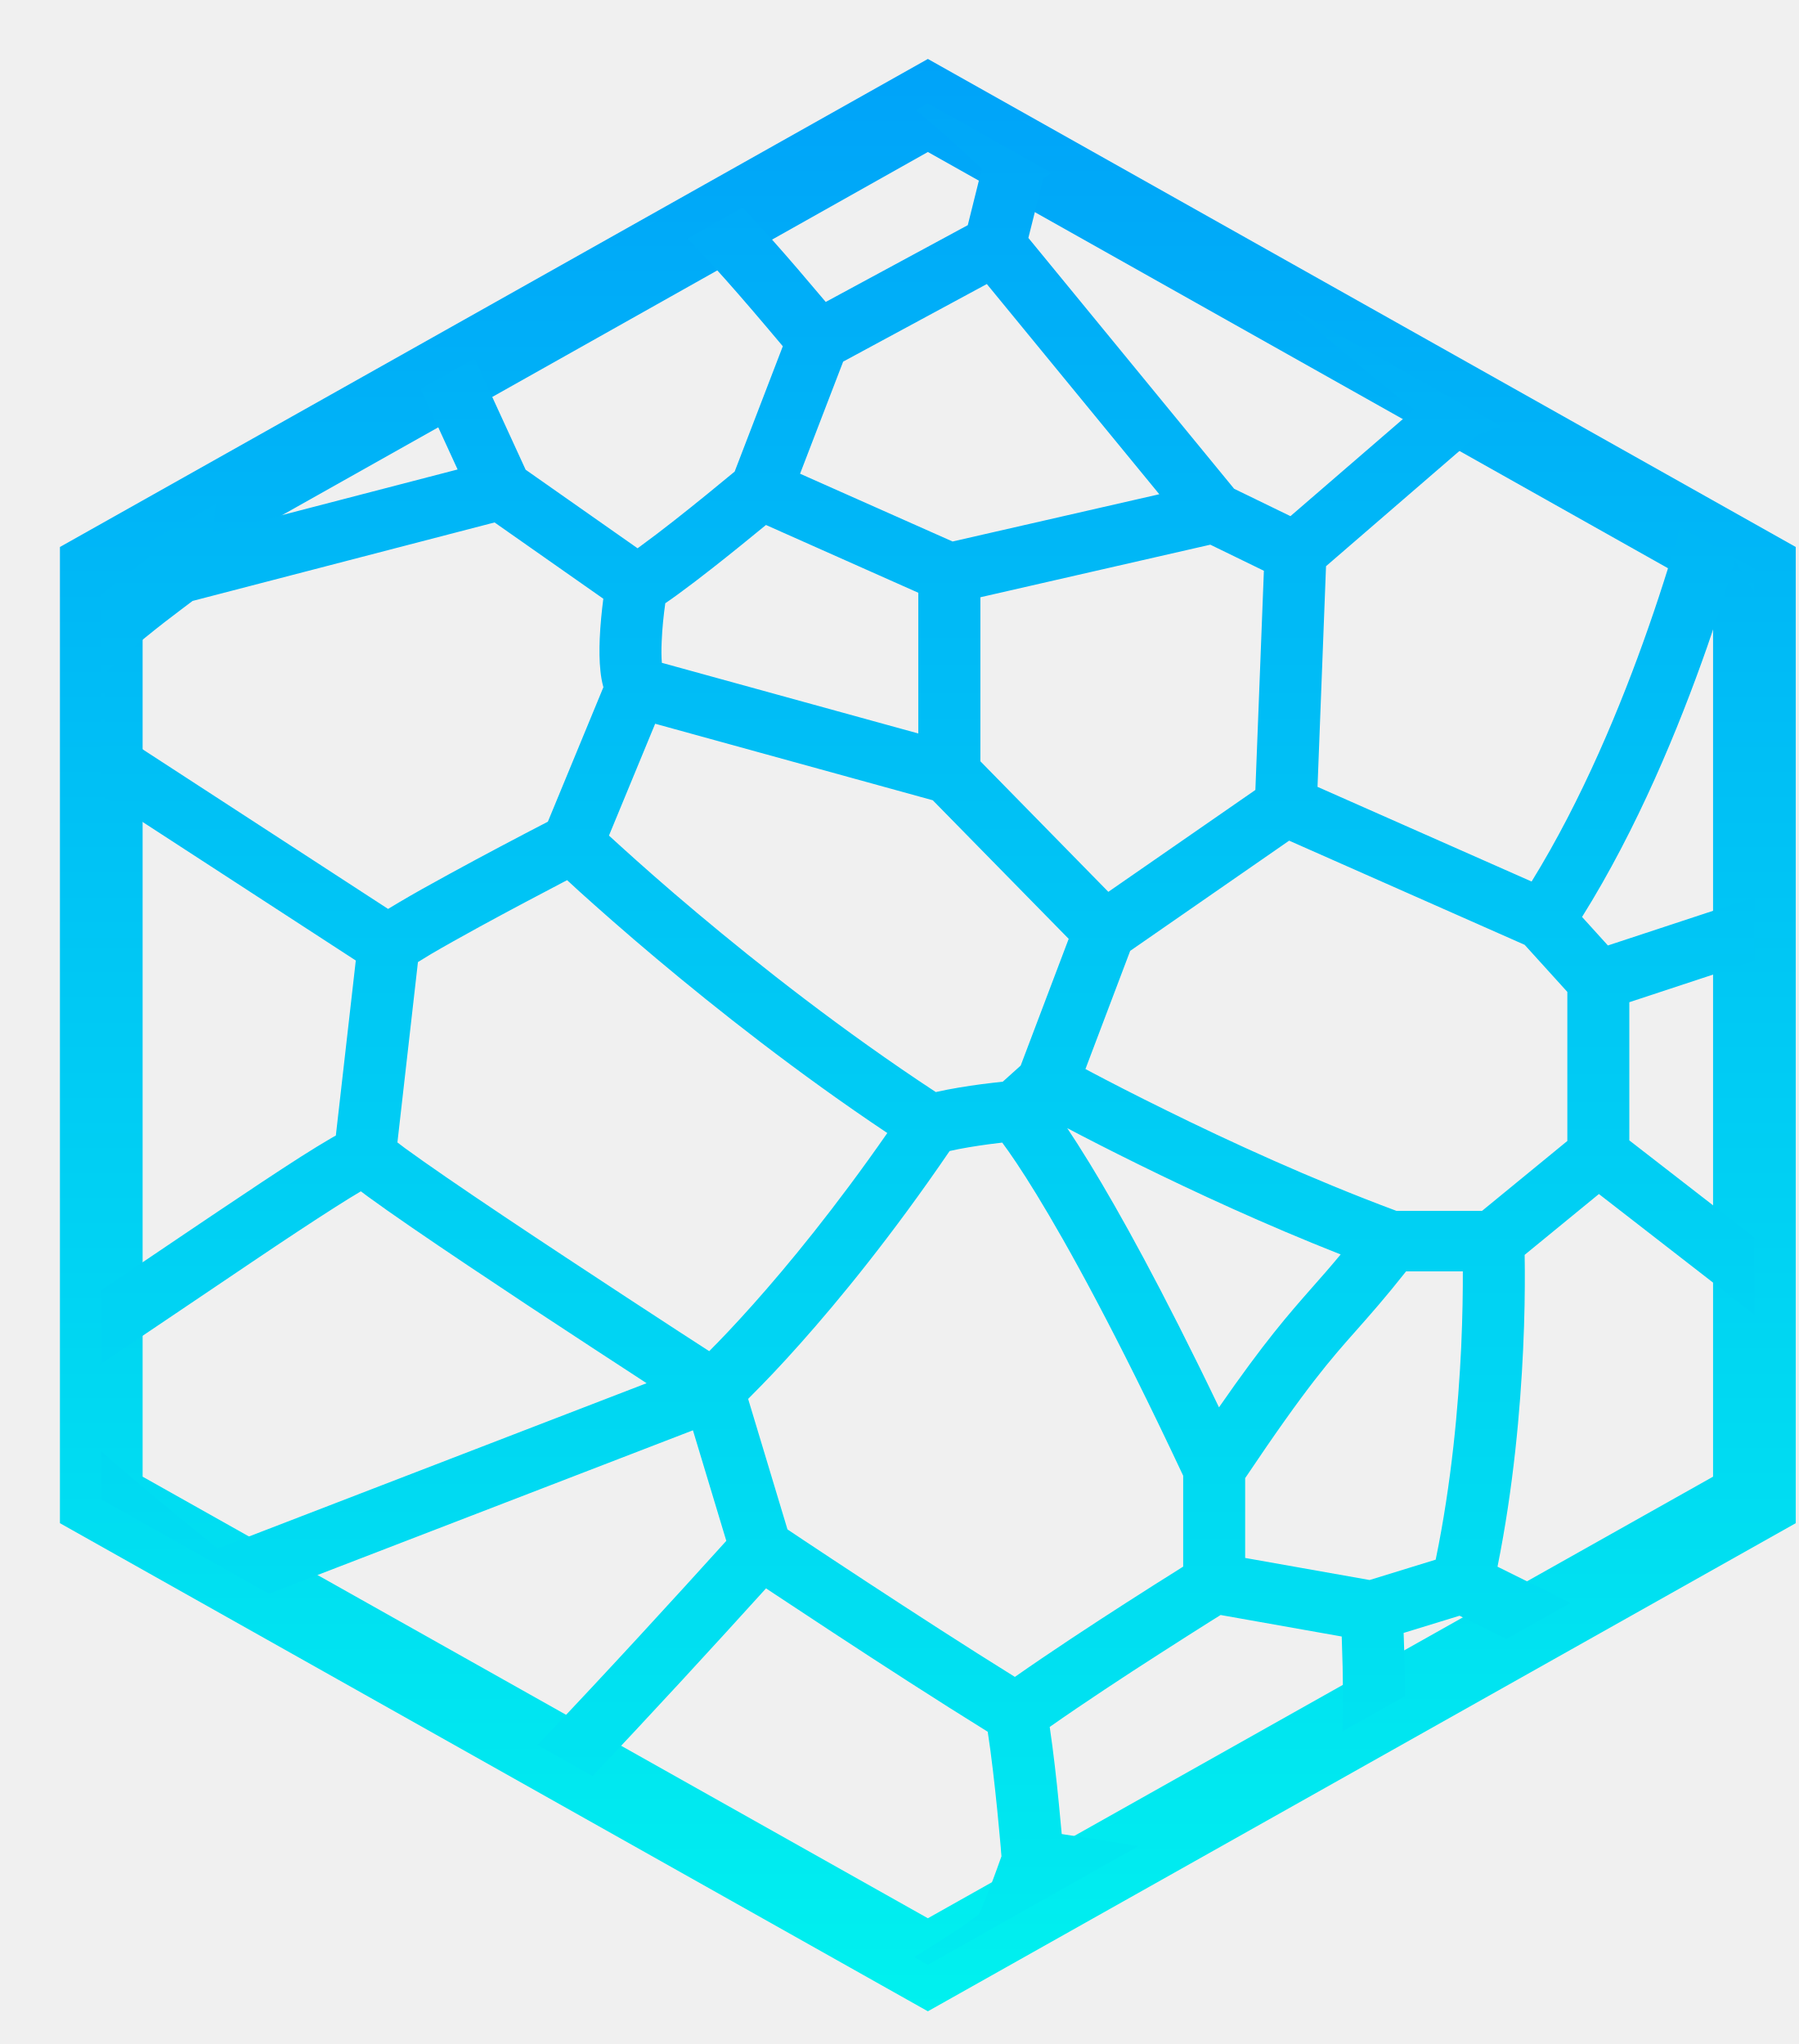
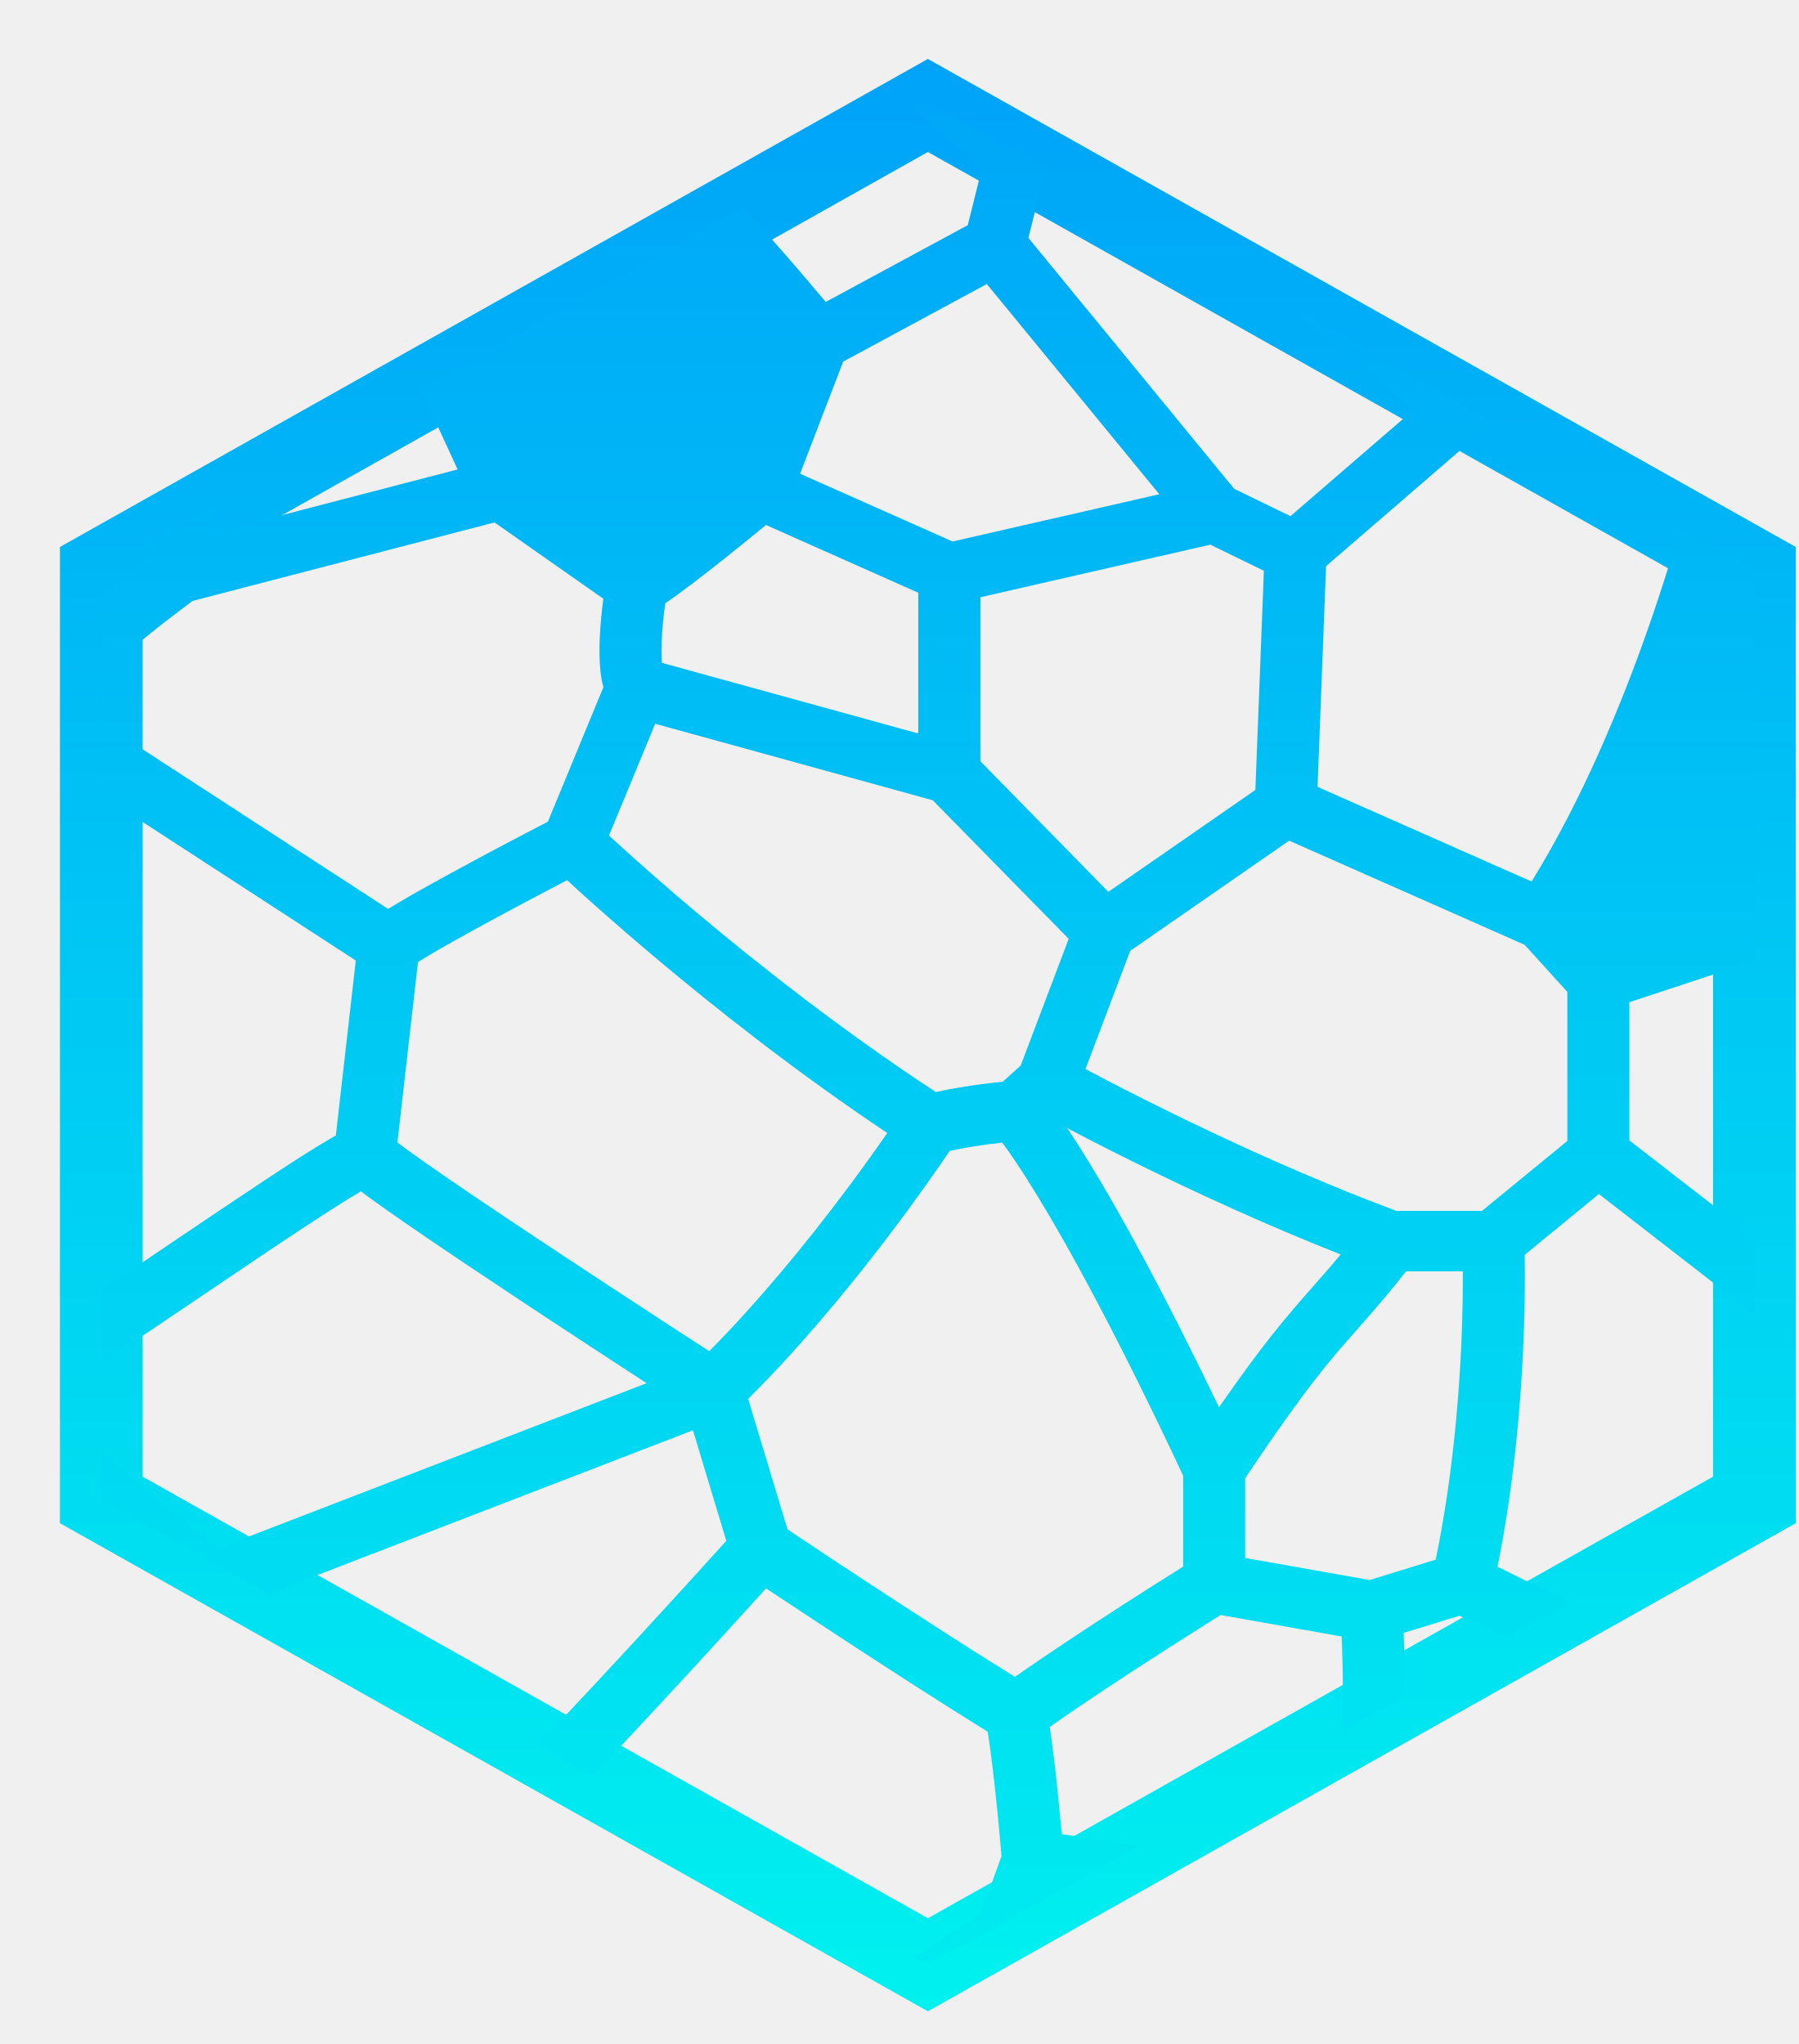
<svg xmlns="http://www.w3.org/2000/svg" width="22" height="25" viewBox="0 0 22 25" fill="none">
-   <path fill-rule="evenodd" clip-rule="evenodd" d="M11.347 0.721L21.96 6.69V18.63L11.347 24.6L0.733 18.63V6.69L11.347 0.721ZM1.744 7.26V18.061L11.347 23.462L20.949 18.061V7.26L11.347 1.859L1.744 7.26Z" fill="url(#paint0_linear_143_423)" />
+   <path fillRule="evenodd" clipRule="evenodd" d="M11.347 0.721L21.96 6.69V18.63L11.347 24.6L0.733 18.63V6.69L11.347 0.721ZM1.744 7.26V18.061L11.347 23.462L20.949 18.061V7.26L11.347 1.859L1.744 7.26Z" fill="url(#paint0_linear_143_423)" />
  <mask id="mask0_143_423" style="mask-type:alpha" maskUnits="userSpaceOnUse" x="1" y="1" width="21" height="24">
    <path d="M11.346 1.263L21.454 6.955V18.339L11.346 24.031L1.239 18.339V6.955L11.346 1.263Z" fill="white" />
  </mask>
  <g mask="url(#mask0_143_423)">
-     <path fill-rule="evenodd" clip-rule="evenodd" d="M7.001 1.683C8.085 2.542 8.489 2.943 9.573 4.235L8.984 5.768C8.783 5.935 8.504 6.163 8.243 6.368C8.095 6.484 7.955 6.591 7.839 6.675C7.824 6.686 7.81 6.696 7.797 6.706L6.428 5.745L5.217 3.106L7.001 1.683ZM4.594 2.648L6.864 0.836H6.962C6.981 0.831 7.007 0.824 7.043 0.814C7.122 0.791 7.232 0.757 7.367 0.716C7.441 0.693 7.523 0.667 7.609 0.64C7.832 0.571 8.09 0.491 8.353 0.412C8.719 0.301 9.103 0.189 9.43 0.104C9.593 0.062 9.746 0.026 9.877 -0.001C10.002 -0.025 10.132 -0.046 10.238 -0.046C10.389 -0.046 10.535 0.008 10.646 0.059C10.765 0.115 10.891 0.19 11.014 0.271C11.262 0.435 11.532 0.649 11.777 0.855C12.024 1.063 12.253 1.27 12.419 1.424C12.439 1.443 12.458 1.46 12.476 1.477L13.479 0.857L15.354 0.485L17.744 1.076L19.403 3.005L19.648 4.223L21.341 5.734L21.359 5.756C22.049 6.597 22.832 8.225 23.134 8.916L23.198 9.064L22.232 11.197L23.812 13.122L23.631 17.01V18.514L21.976 19.837L19.755 20.512L19.747 20.521C19.698 20.573 19.625 20.65 19.535 20.745C19.354 20.936 19.101 21.203 18.812 21.509C18.234 22.122 17.513 22.889 16.939 23.51L16.861 23.594L16.749 23.621C16.68 23.638 16.607 23.64 16.557 23.64C16.499 23.641 16.432 23.638 16.36 23.634C16.217 23.625 16.037 23.608 15.837 23.586C15.437 23.541 14.94 23.474 14.457 23.404C13.974 23.334 13.502 23.262 13.151 23.207C13.052 23.192 12.962 23.178 12.884 23.165C12.875 23.191 12.866 23.217 12.856 23.243C12.786 23.43 12.688 23.683 12.61 23.816C12.567 23.889 12.501 23.945 12.476 23.966L12.474 23.967C12.435 24 12.388 24.036 12.338 24.072C12.236 24.146 12.1 24.237 11.945 24.337C11.634 24.537 11.228 24.783 10.814 25.021C10.4 25.26 9.972 25.495 9.617 25.671C9.44 25.759 9.276 25.835 9.138 25.89C9.069 25.917 9.001 25.941 8.938 25.959C8.882 25.975 8.803 25.994 8.721 25.994C8.589 25.994 8.437 25.945 8.321 25.903C8.187 25.854 8.028 25.786 7.858 25.707C7.517 25.548 7.108 25.334 6.715 25.107C6.324 24.881 5.938 24.636 5.646 24.417C5.501 24.308 5.369 24.197 5.269 24.091C5.219 24.038 5.169 23.978 5.129 23.913C5.093 23.852 5.045 23.754 5.045 23.633V23.065C4.997 23.016 4.935 22.952 4.861 22.876C4.704 22.716 4.495 22.504 4.261 22.267C3.672 21.672 2.926 20.922 2.452 20.447L2.368 20.362L2.241 19.56C2.181 19.512 2.1 19.446 2.005 19.369C1.796 19.2 1.517 18.971 1.237 18.736C0.959 18.502 0.676 18.258 0.461 18.058C0.354 17.959 0.258 17.865 0.187 17.785C0.151 17.746 0.115 17.703 0.085 17.659C0.07 17.637 0.052 17.608 0.036 17.573C0.023 17.544 -0.003 17.481 -0.003 17.4V16.942C-0.019 16.923 -0.036 16.903 -0.053 16.881C-0.12 16.797 -0.204 16.689 -0.297 16.564C-0.485 16.314 -0.718 15.993 -0.947 15.667C-1.177 15.341 -1.405 15.008 -1.582 14.735C-1.67 14.598 -1.748 14.474 -1.807 14.372C-1.858 14.284 -1.919 14.173 -1.945 14.081C-1.965 14.008 -1.978 13.903 -1.988 13.803C-1.999 13.694 -2.01 13.559 -2.019 13.408C-2.037 13.105 -2.051 12.732 -2.056 12.361C-2.062 11.99 -2.059 11.617 -2.044 11.316C-2.036 11.167 -2.025 11.029 -2.008 10.915C-2 10.859 -1.99 10.802 -1.976 10.75C-1.964 10.706 -1.941 10.632 -1.894 10.563C-1.836 10.478 -1.735 10.395 -1.663 10.336C-1.575 10.266 -1.464 10.183 -1.341 10.095C-1.095 9.919 -0.786 9.711 -0.485 9.513C-0.184 9.314 0.111 9.123 0.33 8.983C0.403 8.936 0.468 8.895 0.522 8.86V8.15C0.522 8.051 0.559 7.973 0.579 7.935C0.602 7.891 0.63 7.851 0.655 7.819C0.706 7.755 0.77 7.688 0.835 7.625C0.967 7.498 1.138 7.354 1.301 7.222C1.466 7.089 1.63 6.962 1.752 6.87C1.777 6.851 1.8 6.833 1.821 6.817L2.019 4.498L2.071 4.42L2.389 4.621C2.071 4.42 2.071 4.42 2.071 4.42L2.072 4.419L2.073 4.418L2.076 4.413C2.078 4.409 2.082 4.404 2.086 4.398C2.095 4.385 2.108 4.367 2.124 4.345C2.156 4.3 2.203 4.238 2.264 4.163C2.385 4.014 2.561 3.813 2.785 3.606C3.206 3.217 3.828 2.775 4.594 2.648ZM2.759 4.751L2.607 6.519L5.596 5.742L4.53 3.419C4.056 3.546 3.636 3.838 3.306 4.143C3.115 4.32 2.963 4.492 2.859 4.621C2.817 4.673 2.784 4.717 2.759 4.751ZM6.048 6.39L2.355 7.35C2.321 7.376 2.273 7.411 2.217 7.454C2.098 7.543 1.941 7.664 1.785 7.791C1.627 7.919 1.477 8.047 1.368 8.151C1.33 8.188 1.301 8.218 1.28 8.242V8.863L4.746 11.117C4.788 11.091 4.833 11.064 4.881 11.036C5.051 10.935 5.267 10.814 5.497 10.689C5.904 10.466 6.362 10.225 6.7 10.05L7.379 8.405C7.359 8.335 7.349 8.266 7.343 8.21C7.329 8.084 7.329 7.945 7.334 7.813C7.341 7.645 7.359 7.472 7.378 7.323L6.048 6.39ZM8.136 7.378C8.116 7.517 8.098 7.685 8.092 7.843C8.087 7.945 8.088 8.035 8.094 8.107L11.23 8.971V7.25L9.367 6.421C9.176 6.578 8.941 6.769 8.718 6.944C8.567 7.063 8.418 7.176 8.292 7.268C8.24 7.306 8.187 7.344 8.136 7.378ZM9.784 5.794L11.649 6.623L14.177 6.045L12.068 3.474L10.311 4.423L9.784 5.794ZM10.098 3.693L11.835 2.754L12.007 2.063C11.975 2.033 11.938 1.998 11.897 1.961C11.736 1.811 11.516 1.612 11.281 1.415C11.045 1.216 10.801 1.023 10.589 0.883C10.482 0.813 10.392 0.761 10.32 0.727C10.262 0.7 10.235 0.695 10.231 0.694C10.202 0.695 10.138 0.702 10.029 0.724C9.917 0.746 9.78 0.779 9.624 0.819C9.313 0.9 8.941 1.008 8.578 1.118C8.317 1.197 8.064 1.275 7.842 1.344C7.825 1.349 7.808 1.355 7.792 1.36C8.682 2.084 9.136 2.55 10.098 3.693ZM12.759 2.178L12.576 2.91L15.092 5.978L15.781 6.313L17.292 5.008C16.37 4.286 15.445 3.46 14.725 2.79C14.318 2.41 13.974 2.079 13.733 1.842C13.67 1.781 13.615 1.726 13.566 1.679L12.759 2.178ZM14.384 1.432C14.611 1.653 14.907 1.937 15.249 2.255C16.01 2.964 16.993 3.839 17.948 4.572L18.876 4.227L18.697 3.334L17.321 1.734L15.335 1.244L14.384 1.432ZM19.258 4.877L18.082 5.313L16.216 6.925L16.112 9.624L18.73 10.782C19.349 9.78 19.827 8.623 20.157 7.679C20.337 7.166 20.471 6.72 20.561 6.403C20.594 6.288 20.62 6.19 20.641 6.112L19.258 4.877ZM21.217 6.858C21.67 7.581 22.121 8.501 22.371 9.059L21.513 10.954L19.663 11.564L19.347 11.215C20.023 10.135 20.531 8.899 20.875 7.917C21.015 7.515 21.129 7.153 21.217 6.858ZM18.645 11.556L15.765 10.282L13.821 11.63L13.274 13.075C13.295 13.086 13.317 13.098 13.339 13.11C13.562 13.228 13.881 13.393 14.268 13.583C15.026 13.957 16.037 14.423 17.077 14.81H18.124L19.167 13.955V12.132L18.645 11.556ZM19.925 12.258V13.948L22.907 16.261L23.041 13.367L21.662 11.685L19.925 12.258ZM22.872 17.18L19.553 14.604L18.645 15.348C18.646 15.402 18.647 15.466 18.647 15.54C18.648 15.775 18.645 16.109 18.626 16.509C18.592 17.238 18.509 18.191 18.313 19.162L19.58 19.791L21.609 19.174L22.872 18.164V17.18ZM18.927 20.297L17.849 19.762L17.165 19.972C17.206 21.094 17.163 21.605 17.11 22.217C17.11 22.22 17.11 22.223 17.109 22.227C17.501 21.808 17.904 21.38 18.254 21.008C18.518 20.73 18.751 20.483 18.927 20.297ZM16.298 22.888C16.317 22.588 16.338 22.347 16.357 22.124C16.407 21.536 16.447 21.078 16.408 20.016L14.927 19.753C14.892 19.775 14.85 19.801 14.802 19.831C14.647 19.929 14.43 20.066 14.185 20.224C13.759 20.497 13.253 20.83 12.837 21.122C12.882 21.425 12.921 21.773 12.949 22.063C12.963 22.201 12.975 22.328 12.984 22.432C13.066 22.445 13.162 22.46 13.271 22.477C13.62 22.532 14.089 22.604 14.568 22.673C15.048 22.742 15.536 22.808 15.924 22.851C16.066 22.867 16.192 22.88 16.298 22.888ZM12.247 22.704C12.245 22.688 12.244 22.67 12.242 22.65C12.241 22.633 12.239 22.614 12.238 22.593C12.227 22.477 12.213 22.316 12.195 22.135C12.164 21.829 12.124 21.472 12.079 21.181C11.475 20.807 10.76 20.344 10.183 19.965C9.871 19.76 9.597 19.579 9.402 19.45C9.39 19.442 9.379 19.434 9.368 19.427C8.755 20.104 7.932 21.002 7.219 21.751C6.818 22.172 6.448 22.55 6.169 22.815C6.031 22.947 5.907 23.058 5.81 23.134C5.808 23.136 5.805 23.138 5.803 23.14V23.564C5.809 23.571 5.817 23.58 5.826 23.59C5.884 23.652 5.979 23.733 6.109 23.831C6.367 24.025 6.724 24.252 7.102 24.471C7.478 24.688 7.867 24.892 8.185 25.04C8.344 25.114 8.48 25.172 8.586 25.21C8.659 25.236 8.7 25.247 8.717 25.252C8.72 25.251 8.722 25.25 8.725 25.25C8.754 25.241 8.796 25.227 8.851 25.205C8.962 25.161 9.105 25.095 9.273 25.012C9.609 24.846 10.021 24.619 10.428 24.385C10.834 24.151 11.229 23.911 11.528 23.719C11.678 23.623 11.8 23.541 11.886 23.478C11.924 23.451 11.951 23.43 11.97 23.415C12.011 23.331 12.077 23.167 12.143 22.99C12.179 22.895 12.211 22.805 12.234 22.74C12.239 22.727 12.243 22.715 12.247 22.704ZM11.993 23.395C11.993 23.395 11.992 23.396 11.989 23.399C11.991 23.396 11.993 23.395 11.993 23.395ZM5.783 23.538C5.781 23.536 5.782 23.536 5.783 23.539C5.783 23.538 5.783 23.538 5.783 23.538ZM8.882 18.846L8.474 17.494L3.014 19.599L3.08 20.016C3.555 20.492 4.251 21.192 4.807 21.753C5.071 22.021 5.31 22.264 5.478 22.436C5.525 22.394 5.579 22.344 5.64 22.286C5.905 22.034 6.264 21.667 6.663 21.248C7.403 20.471 8.265 19.529 8.882 18.846ZM2.662 18.94L7.907 16.918C7.9 16.913 7.893 16.908 7.886 16.904C7.509 16.658 7.003 16.328 6.488 15.988C5.973 15.647 5.447 15.296 5.031 15.01C4.823 14.867 4.641 14.739 4.5 14.636C4.471 14.614 4.441 14.592 4.413 14.571C4.326 14.622 4.219 14.688 4.094 14.768C3.822 14.941 3.476 15.17 3.089 15.431C2.861 15.584 2.619 15.748 2.37 15.916C1.836 16.276 1.273 16.657 0.755 16.999V17.296C0.755 17.297 0.756 17.297 0.756 17.297C0.806 17.352 0.883 17.429 0.984 17.523C1.185 17.71 1.456 17.944 1.732 18.176C2.007 18.407 2.282 18.633 2.489 18.8C2.554 18.853 2.613 18.9 2.662 18.94ZM0.451 16.307C0.93 15.989 1.442 15.643 1.932 15.312C2.183 15.143 2.427 14.977 2.659 14.822C3.047 14.561 3.399 14.327 3.679 14.148C3.82 14.059 3.944 13.982 4.048 13.922C4.068 13.911 4.087 13.899 4.107 13.889L4.351 11.748L0.899 9.504C0.854 9.532 0.802 9.565 0.746 9.601C0.528 9.74 0.237 9.929 -0.061 10.125C-0.358 10.321 -0.658 10.524 -0.893 10.692C-1.011 10.776 -1.109 10.849 -1.181 10.907C-1.213 10.933 -1.234 10.951 -1.248 10.963C-1.251 10.978 -1.254 10.996 -1.258 11.02C-1.27 11.101 -1.279 11.214 -1.287 11.354C-1.301 11.632 -1.304 11.987 -1.298 12.35C-1.293 12.711 -1.279 13.074 -1.262 13.364C-1.253 13.51 -1.244 13.634 -1.234 13.731C-1.229 13.779 -1.224 13.818 -1.22 13.847C-1.217 13.868 -1.215 13.88 -1.214 13.885C-1.213 13.885 -1.212 13.888 -1.21 13.893C-1.202 13.907 -1.185 13.943 -1.147 14.008C-1.097 14.095 -1.026 14.208 -0.941 14.339C-0.771 14.601 -0.549 14.926 -0.322 15.248C-0.096 15.569 0.133 15.885 0.315 16.128C0.364 16.194 0.41 16.254 0.451 16.307ZM-1.239 10.928C-1.239 10.928 -1.24 10.929 -1.24 10.931C-1.24 10.929 -1.239 10.928 -1.239 10.928ZM5.111 11.767L4.86 13.973C4.888 13.995 4.92 14.018 4.955 14.045C5.087 14.141 5.263 14.265 5.468 14.406C5.878 14.688 6.399 15.036 6.913 15.375C7.426 15.714 7.931 16.044 8.307 16.289C8.449 16.381 8.574 16.462 8.673 16.526C8.803 16.396 8.988 16.203 9.215 15.948C9.641 15.47 10.214 14.773 10.851 13.858C9.749 13.122 8.762 12.341 8.032 11.728C7.632 11.392 7.309 11.105 7.084 10.902C7.028 10.851 6.978 10.805 6.935 10.765C6.618 10.931 6.222 11.14 5.867 11.334C5.641 11.458 5.433 11.574 5.273 11.668C5.209 11.706 5.155 11.739 5.111 11.767ZM7.447 10.22C7.491 10.26 7.542 10.307 7.601 10.36C7.819 10.558 8.135 10.839 8.527 11.168C9.28 11.801 10.307 12.61 11.444 13.357C11.628 13.315 11.83 13.284 11.992 13.262C12.098 13.248 12.192 13.238 12.263 13.23L12.482 13.033L13.069 11.483L11.407 9.788L8.012 8.852L7.447 10.22ZM11.989 9.311L13.554 10.908L15.352 9.662L15.456 6.981L14.801 6.662L11.989 7.305V9.311ZM13.051 13.798C13.129 13.915 13.221 14.058 13.328 14.233C13.684 14.815 14.204 15.749 14.907 17.213C15.469 16.403 15.752 16.082 16.05 15.743C16.159 15.62 16.269 15.495 16.395 15.343C15.472 14.98 14.598 14.574 13.926 14.243C13.572 14.069 13.273 13.915 13.051 13.798ZM17.195 15.55C16.939 15.874 16.761 16.074 16.595 16.262C16.266 16.633 15.984 16.951 15.227 18.079V19.055L16.749 19.325L17.557 19.076C17.752 18.134 17.835 17.197 17.869 16.476C17.886 16.093 17.89 15.774 17.889 15.55H17.195ZM14.469 19.161V18.049C13.645 16.294 13.057 15.232 12.677 14.611C12.485 14.297 12.347 14.097 12.259 13.979C12.258 13.977 12.258 13.976 12.257 13.975C12.208 13.981 12.153 13.987 12.094 13.995C11.932 14.017 11.757 14.045 11.613 14.078C10.905 15.116 10.261 15.901 9.787 16.433C9.542 16.709 9.342 16.916 9.202 17.056C9.183 17.075 9.165 17.093 9.149 17.11L9.63 18.706C9.681 18.74 9.748 18.785 9.829 18.839C10.023 18.968 10.295 19.148 10.606 19.352C11.159 19.714 11.832 20.151 12.411 20.51C12.838 20.211 13.346 19.877 13.768 19.606C14.015 19.447 14.235 19.308 14.392 19.21C14.42 19.192 14.445 19.176 14.469 19.161Z" fill="url(#paint1_linear_143_423)" />
+     <path fillRule="evenodd" clipRule="evenodd" d="M7.001 1.683C8.085 2.542 8.489 2.943 9.573 4.235L8.984 5.768C8.783 5.935 8.504 6.163 8.243 6.368C8.095 6.484 7.955 6.591 7.839 6.675C7.824 6.686 7.81 6.696 7.797 6.706L6.428 5.745L5.217 3.106L7.001 1.683ZM4.594 2.648L6.864 0.836H6.962C6.981 0.831 7.007 0.824 7.043 0.814C7.122 0.791 7.232 0.757 7.367 0.716C7.441 0.693 7.523 0.667 7.609 0.64C7.832 0.571 8.09 0.491 8.353 0.412C8.719 0.301 9.103 0.189 9.43 0.104C9.593 0.062 9.746 0.026 9.877 -0.001C10.002 -0.025 10.132 -0.046 10.238 -0.046C10.389 -0.046 10.535 0.008 10.646 0.059C10.765 0.115 10.891 0.19 11.014 0.271C11.262 0.435 11.532 0.649 11.777 0.855C12.024 1.063 12.253 1.27 12.419 1.424C12.439 1.443 12.458 1.46 12.476 1.477L13.479 0.857L15.354 0.485L17.744 1.076L19.403 3.005L19.648 4.223L21.341 5.734L21.359 5.756C22.049 6.597 22.832 8.225 23.134 8.916L23.198 9.064L22.232 11.197L23.812 13.122L23.631 17.01V18.514L21.976 19.837L19.755 20.512L19.747 20.521C19.698 20.573 19.625 20.65 19.535 20.745C19.354 20.936 19.101 21.203 18.812 21.509C18.234 22.122 17.513 22.889 16.939 23.51L16.861 23.594L16.749 23.621C16.68 23.638 16.607 23.64 16.557 23.64C16.499 23.641 16.432 23.638 16.36 23.634C16.217 23.625 16.037 23.608 15.837 23.586C15.437 23.541 14.94 23.474 14.457 23.404C13.974 23.334 13.502 23.262 13.151 23.207C13.052 23.192 12.962 23.178 12.884 23.165C12.875 23.191 12.866 23.217 12.856 23.243C12.786 23.43 12.688 23.683 12.61 23.816C12.567 23.889 12.501 23.945 12.476 23.966L12.474 23.967C12.435 24 12.388 24.036 12.338 24.072C12.236 24.146 12.1 24.237 11.945 24.337C11.634 24.537 11.228 24.783 10.814 25.021C10.4 25.26 9.972 25.495 9.617 25.671C9.44 25.759 9.276 25.835 9.138 25.89C9.069 25.917 9.001 25.941 8.938 25.959C8.882 25.975 8.803 25.994 8.721 25.994C8.589 25.994 8.437 25.945 8.321 25.903C8.187 25.854 8.028 25.786 7.858 25.707C7.517 25.548 7.108 25.334 6.715 25.107C6.324 24.881 5.938 24.636 5.646 24.417C5.501 24.308 5.369 24.197 5.269 24.091C5.219 24.038 5.169 23.978 5.129 23.913C5.093 23.852 5.045 23.754 5.045 23.633V23.065C4.997 23.016 4.935 22.952 4.861 22.876C4.704 22.716 4.495 22.504 4.261 22.267C3.672 21.672 2.926 20.922 2.452 20.447L2.368 20.362L2.241 19.56C2.181 19.512 2.1 19.446 2.005 19.369C1.796 19.2 1.517 18.971 1.237 18.736C0.959 18.502 0.676 18.258 0.461 18.058C0.354 17.959 0.258 17.865 0.187 17.785C0.151 17.746 0.115 17.703 0.085 17.659C0.07 17.637 0.052 17.608 0.036 17.573C0.023 17.544 -0.003 17.481 -0.003 17.4V16.942C-0.019 16.923 -0.036 16.903 -0.053 16.881C-0.12 16.797 -0.204 16.689 -0.297 16.564C-0.485 16.314 -0.718 15.993 -0.947 15.667C-1.177 15.341 -1.405 15.008 -1.582 14.735C-1.67 14.598 -1.748 14.474 -1.807 14.372C-1.858 14.284 -1.919 14.173 -1.945 14.081C-1.965 14.008 -1.978 13.903 -1.988 13.803C-1.999 13.694 -2.01 13.559 -2.019 13.408C-2.037 13.105 -2.051 12.732 -2.056 12.361C-2.062 11.99 -2.059 11.617 -2.044 11.316C-2.036 11.167 -2.025 11.029 -2.008 10.915C-2 10.859 -1.99 10.802 -1.976 10.75C-1.964 10.706 -1.941 10.632 -1.894 10.563C-1.836 10.478 -1.735 10.395 -1.663 10.336C-1.575 10.266 -1.464 10.183 -1.341 10.095C-1.095 9.919 -0.786 9.711 -0.485 9.513C-0.184 9.314 0.111 9.123 0.33 8.983C0.403 8.936 0.468 8.895 0.522 8.86V8.15C0.522 8.051 0.559 7.973 0.579 7.935C0.602 7.891 0.63 7.851 0.655 7.819C0.706 7.755 0.77 7.688 0.835 7.625C0.967 7.498 1.138 7.354 1.301 7.222C1.466 7.089 1.63 6.962 1.752 6.87C1.777 6.851 1.8 6.833 1.821 6.817L2.019 4.498L2.071 4.42L2.389 4.621C2.071 4.42 2.071 4.42 2.071 4.42L2.072 4.419L2.073 4.418L2.076 4.413C2.078 4.409 2.082 4.404 2.086 4.398C2.095 4.385 2.108 4.367 2.124 4.345C2.156 4.3 2.203 4.238 2.264 4.163C2.385 4.014 2.561 3.813 2.785 3.606C3.206 3.217 3.828 2.775 4.594 2.648ZM2.759 4.751L2.607 6.519L5.596 5.742L4.53 3.419C4.056 3.546 3.636 3.838 3.306 4.143C3.115 4.32 2.963 4.492 2.859 4.621C2.817 4.673 2.784 4.717 2.759 4.751ZM6.048 6.39L2.355 7.35C2.321 7.376 2.273 7.411 2.217 7.454C2.098 7.543 1.941 7.664 1.785 7.791C1.627 7.919 1.477 8.047 1.368 8.151C1.33 8.188 1.301 8.218 1.28 8.242V8.863L4.746 11.117C4.788 11.091 4.833 11.064 4.881 11.036C5.051 10.935 5.267 10.814 5.497 10.689C5.904 10.466 6.362 10.225 6.7 10.05L7.379 8.405C7.359 8.335 7.349 8.266 7.343 8.21C7.329 8.084 7.329 7.945 7.334 7.813C7.341 7.645 7.359 7.472 7.378 7.323L6.048 6.39ZM8.136 7.378C8.116 7.517 8.098 7.685 8.092 7.843C8.087 7.945 8.088 8.035 8.094 8.107L11.23 8.971V7.25L9.367 6.421C9.176 6.578 8.941 6.769 8.718 6.944C8.567 7.063 8.418 7.176 8.292 7.268C8.24 7.306 8.187 7.344 8.136 7.378ZM9.784 5.794L11.649 6.623L14.177 6.045L12.068 3.474L10.311 4.423L9.784 5.794ZM10.098 3.693L11.835 2.754L12.007 2.063C11.975 2.033 11.938 1.998 11.897 1.961C11.736 1.811 11.516 1.612 11.281 1.415C11.045 1.216 10.801 1.023 10.589 0.883C10.482 0.813 10.392 0.761 10.32 0.727C10.262 0.7 10.235 0.695 10.231 0.694C10.202 0.695 10.138 0.702 10.029 0.724C9.917 0.746 9.78 0.779 9.624 0.819C9.313 0.9 8.941 1.008 8.578 1.118C8.317 1.197 8.064 1.275 7.842 1.344C7.825 1.349 7.808 1.355 7.792 1.36C8.682 2.084 9.136 2.55 10.098 3.693ZM12.759 2.178L12.576 2.91L15.092 5.978L15.781 6.313L17.292 5.008C16.37 4.286 15.445 3.46 14.725 2.79C14.318 2.41 13.974 2.079 13.733 1.842C13.67 1.781 13.615 1.726 13.566 1.679L12.759 2.178ZM14.384 1.432C14.611 1.653 14.907 1.937 15.249 2.255C16.01 2.964 16.993 3.839 17.948 4.572L18.876 4.227L18.697 3.334L17.321 1.734L15.335 1.244L14.384 1.432ZM19.258 4.877L18.082 5.313L16.216 6.925L16.112 9.624L18.73 10.782C19.349 9.78 19.827 8.623 20.157 7.679C20.337 7.166 20.471 6.72 20.561 6.403C20.594 6.288 20.62 6.19 20.641 6.112L19.258 4.877ZM21.217 6.858C21.67 7.581 22.121 8.501 22.371 9.059L21.513 10.954L19.663 11.564L19.347 11.215C20.023 10.135 20.531 8.899 20.875 7.917C21.015 7.515 21.129 7.153 21.217 6.858ZM18.645 11.556L15.765 10.282L13.821 11.63L13.274 13.075C13.295 13.086 13.317 13.098 13.339 13.11C13.562 13.228 13.881 13.393 14.268 13.583C15.026 13.957 16.037 14.423 17.077 14.81H18.124L19.167 13.955V12.132L18.645 11.556ZM19.925 12.258V13.948L22.907 16.261L23.041 13.367L21.662 11.685L19.925 12.258ZM22.872 17.18L19.553 14.604L18.645 15.348C18.646 15.402 18.647 15.466 18.647 15.54C18.648 15.775 18.645 16.109 18.626 16.509C18.592 17.238 18.509 18.191 18.313 19.162L19.58 19.791L21.609 19.174L22.872 18.164V17.18ZM18.927 20.297L17.849 19.762L17.165 19.972C17.206 21.094 17.163 21.605 17.11 22.217C17.11 22.22 17.11 22.223 17.109 22.227C17.501 21.808 17.904 21.38 18.254 21.008C18.518 20.73 18.751 20.483 18.927 20.297ZM16.298 22.888C16.317 22.588 16.338 22.347 16.357 22.124C16.407 21.536 16.447 21.078 16.408 20.016L14.927 19.753C14.892 19.775 14.85 19.801 14.802 19.831C14.647 19.929 14.43 20.066 14.185 20.224C13.759 20.497 13.253 20.83 12.837 21.122C12.882 21.425 12.921 21.773 12.949 22.063C12.963 22.201 12.975 22.328 12.984 22.432C13.066 22.445 13.162 22.46 13.271 22.477C13.62 22.532 14.089 22.604 14.568 22.673C15.048 22.742 15.536 22.808 15.924 22.851C16.066 22.867 16.192 22.88 16.298 22.888ZM12.247 22.704C12.245 22.688 12.244 22.67 12.242 22.65C12.241 22.633 12.239 22.614 12.238 22.593C12.227 22.477 12.213 22.316 12.195 22.135C12.164 21.829 12.124 21.472 12.079 21.181C11.475 20.807 10.76 20.344 10.183 19.965C9.871 19.76 9.597 19.579 9.402 19.45C9.39 19.442 9.379 19.434 9.368 19.427C8.755 20.104 7.932 21.002 7.219 21.751C6.818 22.172 6.448 22.55 6.169 22.815C6.031 22.947 5.907 23.058 5.81 23.134C5.808 23.136 5.805 23.138 5.803 23.14V23.564C5.809 23.571 5.817 23.58 5.826 23.59C5.884 23.652 5.979 23.733 6.109 23.831C6.367 24.025 6.724 24.252 7.102 24.471C7.478 24.688 7.867 24.892 8.185 25.04C8.344 25.114 8.48 25.172 8.586 25.21C8.659 25.236 8.7 25.247 8.717 25.252C8.72 25.251 8.722 25.25 8.725 25.25C8.754 25.241 8.796 25.227 8.851 25.205C8.962 25.161 9.105 25.095 9.273 25.012C9.609 24.846 10.021 24.619 10.428 24.385C10.834 24.151 11.229 23.911 11.528 23.719C11.678 23.623 11.8 23.541 11.886 23.478C11.924 23.451 11.951 23.43 11.97 23.415C12.011 23.331 12.077 23.167 12.143 22.99C12.179 22.895 12.211 22.805 12.234 22.74C12.239 22.727 12.243 22.715 12.247 22.704ZM11.993 23.395C11.993 23.395 11.992 23.396 11.989 23.399C11.991 23.396 11.993 23.395 11.993 23.395ZM5.783 23.538C5.781 23.536 5.782 23.536 5.783 23.539C5.783 23.538 5.783 23.538 5.783 23.538ZM8.882 18.846L8.474 17.494L3.014 19.599L3.08 20.016C3.555 20.492 4.251 21.192 4.807 21.753C5.071 22.021 5.31 22.264 5.478 22.436C5.525 22.394 5.579 22.344 5.64 22.286C5.905 22.034 6.264 21.667 6.663 21.248C7.403 20.471 8.265 19.529 8.882 18.846ZM2.662 18.94L7.907 16.918C7.9 16.913 7.893 16.908 7.886 16.904C7.509 16.658 7.003 16.328 6.488 15.988C5.973 15.647 5.447 15.296 5.031 15.01C4.823 14.867 4.641 14.739 4.5 14.636C4.471 14.614 4.441 14.592 4.413 14.571C4.326 14.622 4.219 14.688 4.094 14.768C3.822 14.941 3.476 15.17 3.089 15.431C2.861 15.584 2.619 15.748 2.37 15.916C1.836 16.276 1.273 16.657 0.755 16.999V17.296C0.755 17.297 0.756 17.297 0.756 17.297C0.806 17.352 0.883 17.429 0.984 17.523C1.185 17.71 1.456 17.944 1.732 18.176C2.007 18.407 2.282 18.633 2.489 18.8C2.554 18.853 2.613 18.9 2.662 18.94ZM0.451 16.307C0.93 15.989 1.442 15.643 1.932 15.312C2.183 15.143 2.427 14.977 2.659 14.822C3.047 14.561 3.399 14.327 3.679 14.148C3.82 14.059 3.944 13.982 4.048 13.922C4.068 13.911 4.087 13.899 4.107 13.889L4.351 11.748L0.899 9.504C0.854 9.532 0.802 9.565 0.746 9.601C0.528 9.74 0.237 9.929 -0.061 10.125C-0.358 10.321 -0.658 10.524 -0.893 10.692C-1.011 10.776 -1.109 10.849 -1.181 10.907C-1.213 10.933 -1.234 10.951 -1.248 10.963C-1.251 10.978 -1.254 10.996 -1.258 11.02C-1.27 11.101 -1.279 11.214 -1.287 11.354C-1.301 11.632 -1.304 11.987 -1.298 12.35C-1.293 12.711 -1.279 13.074 -1.262 13.364C-1.253 13.51 -1.244 13.634 -1.234 13.731C-1.229 13.779 -1.224 13.818 -1.22 13.847C-1.217 13.868 -1.215 13.88 -1.214 13.885C-1.213 13.885 -1.212 13.888 -1.21 13.893C-1.202 13.907 -1.185 13.943 -1.147 14.008C-1.097 14.095 -1.026 14.208 -0.941 14.339C-0.771 14.601 -0.549 14.926 -0.322 15.248C-0.096 15.569 0.133 15.885 0.315 16.128C0.364 16.194 0.41 16.254 0.451 16.307ZM-1.239 10.928C-1.239 10.928 -1.24 10.929 -1.24 10.931C-1.24 10.929 -1.239 10.928 -1.239 10.928ZM5.111 11.767L4.86 13.973C4.888 13.995 4.92 14.018 4.955 14.045C5.087 14.141 5.263 14.265 5.468 14.406C5.878 14.688 6.399 15.036 6.913 15.375C7.426 15.714 7.931 16.044 8.307 16.289C8.449 16.381 8.574 16.462 8.673 16.526C8.803 16.396 8.988 16.203 9.215 15.948C9.641 15.47 10.214 14.773 10.851 13.858C9.749 13.122 8.762 12.341 8.032 11.728C7.632 11.392 7.309 11.105 7.084 10.902C7.028 10.851 6.978 10.805 6.935 10.765C6.618 10.931 6.222 11.14 5.867 11.334C5.641 11.458 5.433 11.574 5.273 11.668C5.209 11.706 5.155 11.739 5.111 11.767ZM7.447 10.22C7.491 10.26 7.542 10.307 7.601 10.36C7.819 10.558 8.135 10.839 8.527 11.168C9.28 11.801 10.307 12.61 11.444 13.357C11.628 13.315 11.83 13.284 11.992 13.262C12.098 13.248 12.192 13.238 12.263 13.23L12.482 13.033L13.069 11.483L11.407 9.788L8.012 8.852L7.447 10.22ZM11.989 9.311L13.554 10.908L15.352 9.662L15.456 6.981L14.801 6.662L11.989 7.305V9.311ZM13.051 13.798C13.129 13.915 13.221 14.058 13.328 14.233C13.684 14.815 14.204 15.749 14.907 17.213C15.469 16.403 15.752 16.082 16.05 15.743C16.159 15.62 16.269 15.495 16.395 15.343C15.472 14.98 14.598 14.574 13.926 14.243C13.572 14.069 13.273 13.915 13.051 13.798ZM17.195 15.55C16.939 15.874 16.761 16.074 16.595 16.262C16.266 16.633 15.984 16.951 15.227 18.079V19.055L16.749 19.325L17.557 19.076C17.752 18.134 17.835 17.197 17.869 16.476C17.886 16.093 17.89 15.774 17.889 15.55H17.195ZM14.469 19.161V18.049C13.645 16.294 13.057 15.232 12.677 14.611C12.485 14.297 12.347 14.097 12.259 13.979C12.258 13.977 12.258 13.976 12.257 13.975C12.208 13.981 12.153 13.987 12.094 13.995C11.932 14.017 11.757 14.045 11.613 14.078C10.905 15.116 10.261 15.901 9.787 16.433C9.542 16.709 9.342 16.916 9.202 17.056C9.183 17.075 9.165 17.093 9.149 17.11L9.63 18.706C9.681 18.74 9.748 18.785 9.829 18.839C10.023 18.968 10.295 19.148 10.606 19.352C11.159 19.714 11.832 20.151 12.411 20.51C12.838 20.211 13.346 19.877 13.768 19.606C14.015 19.447 14.235 19.308 14.392 19.21C14.42 19.192 14.445 19.176 14.469 19.161Z" fill="url(#paint1_linear_143_423)" />
  </g>
  <defs>
    <linearGradient id="paint0_linear_143_423" x1="11.346" y1="0.721" x2="11.346" y2="24.6" gradientUnits="userSpaceOnUse">
      <stop stop-color="#00A3F9" />
      <stop offset="1" stop-color="#00F1EF" />
    </linearGradient>
    <linearGradient id="paint1_linear_143_423" x1="10.876" y1="-0.046" x2="10.876" y2="25.994" gradientUnits="userSpaceOnUse">
      <stop stop-color="#00A3F9" />
      <stop offset="1" stop-color="#00F1EF" />
    </linearGradient>
  </defs>
</svg>
